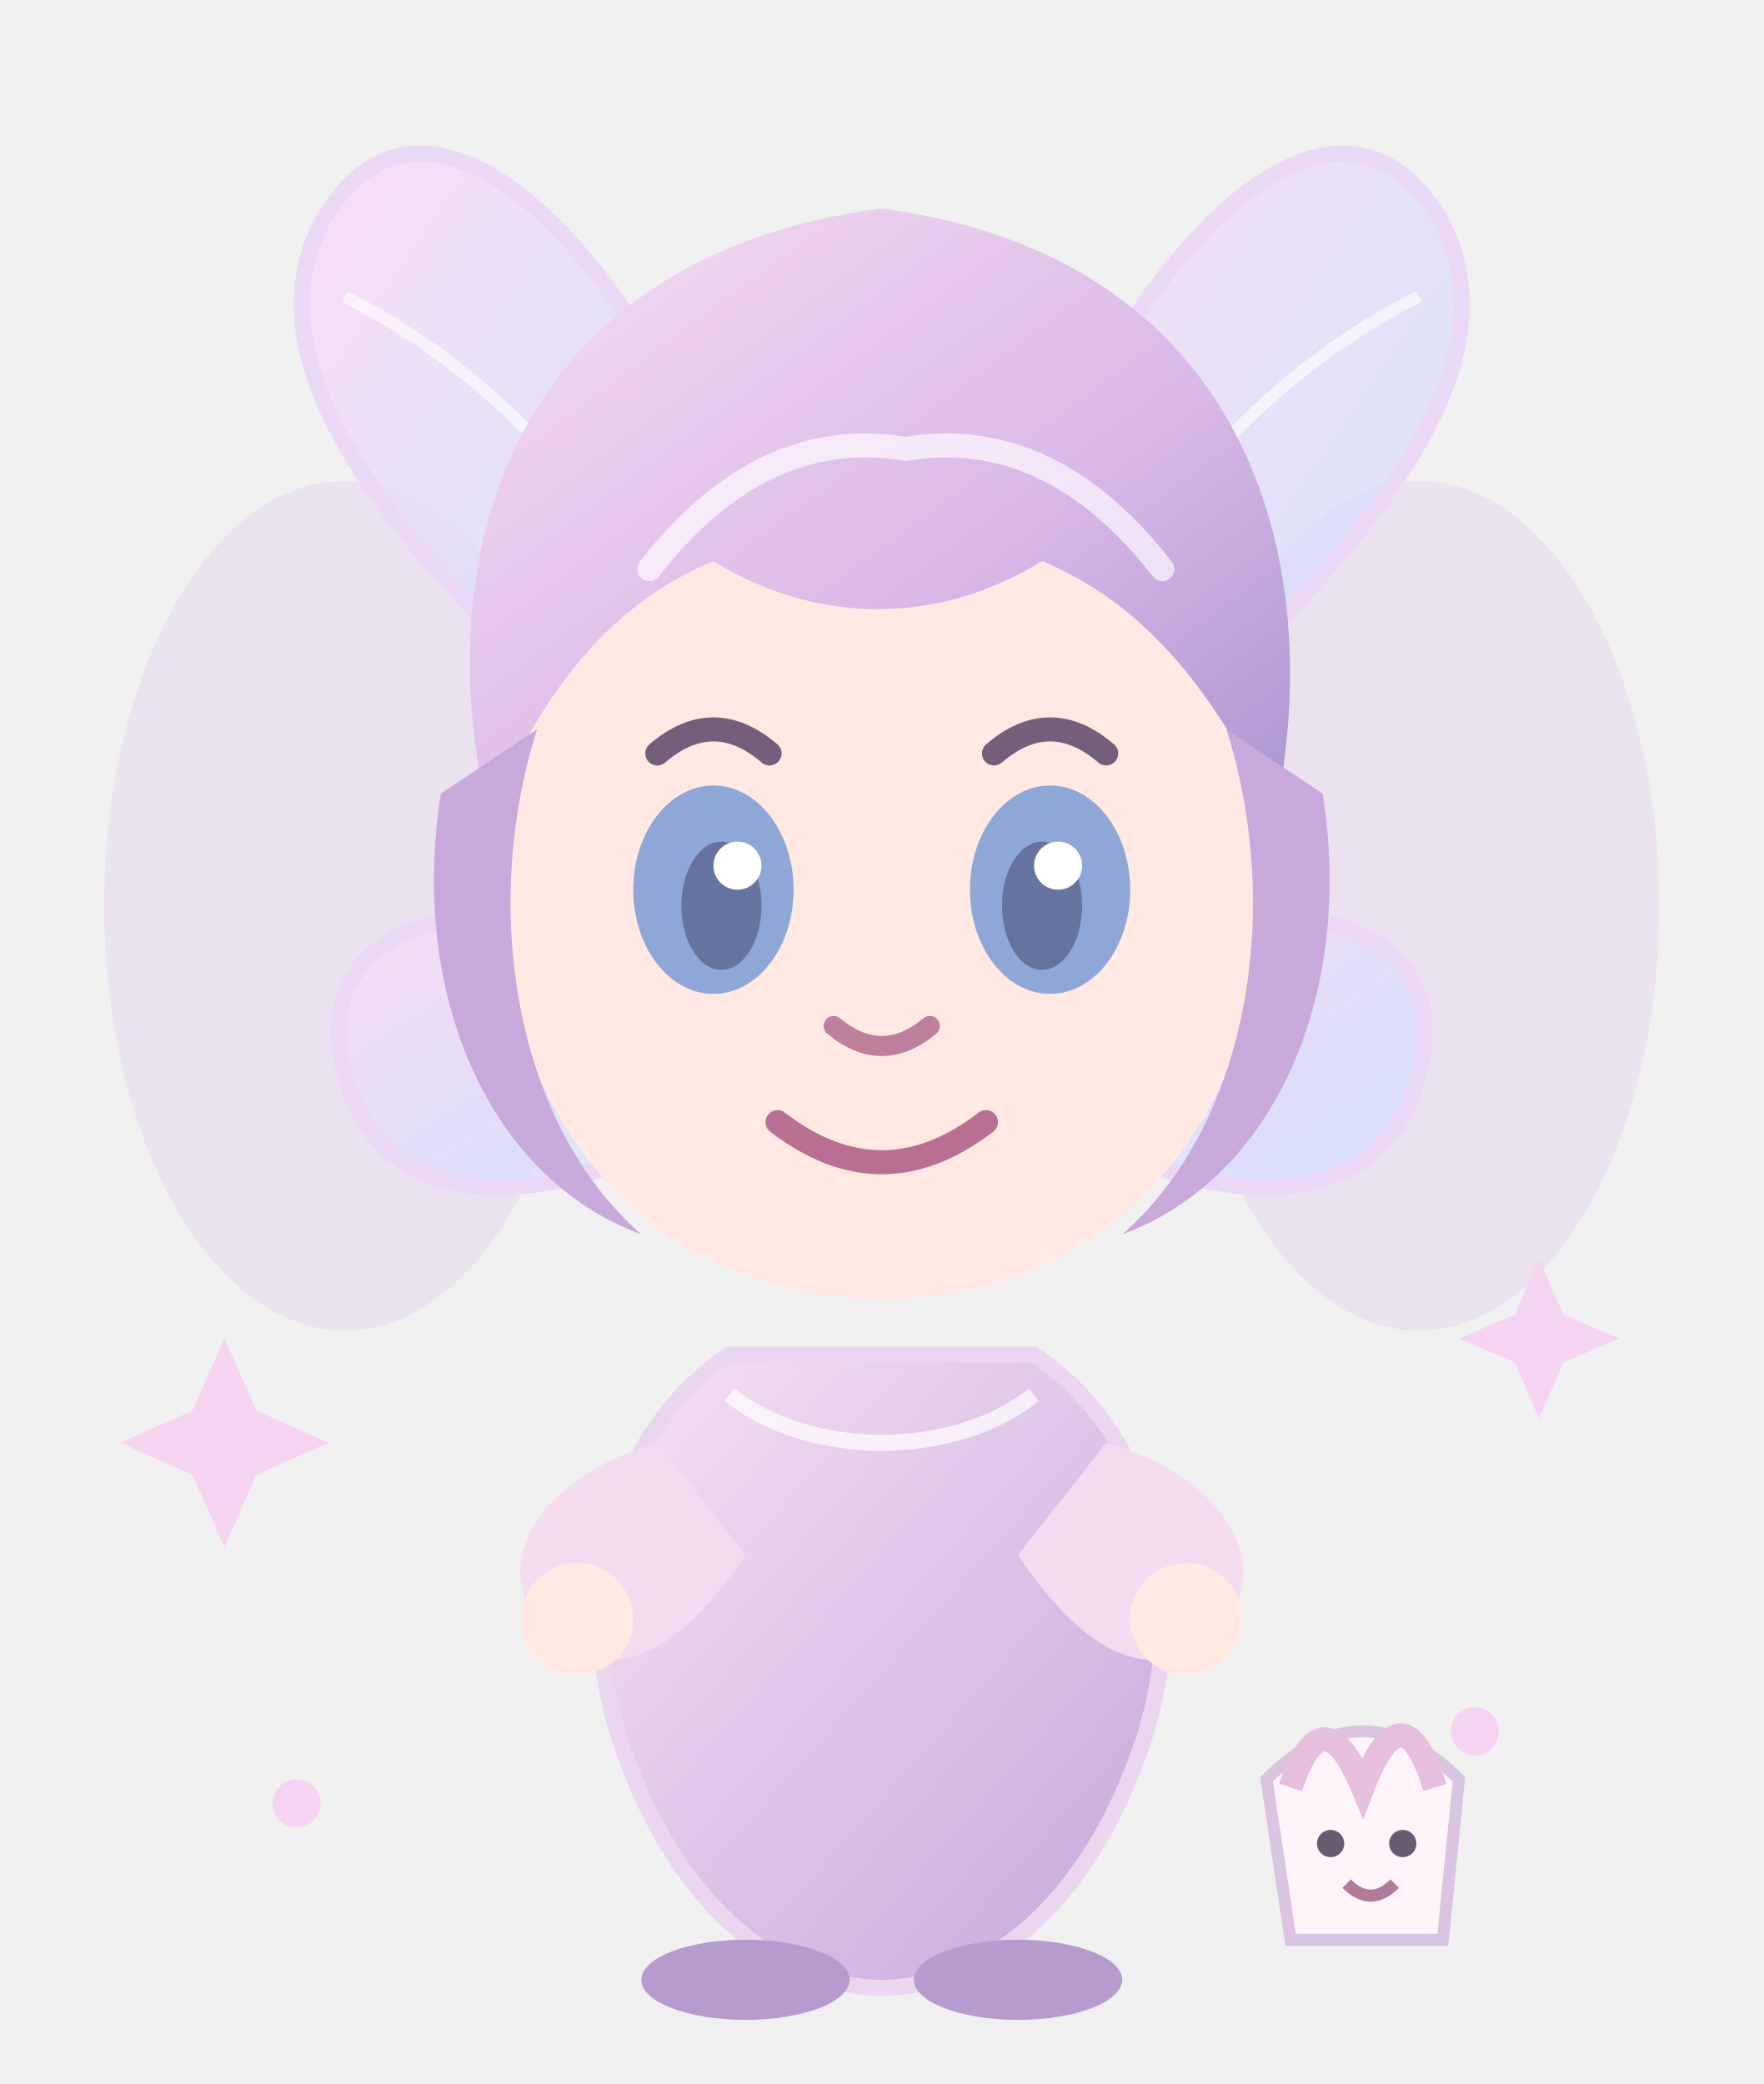
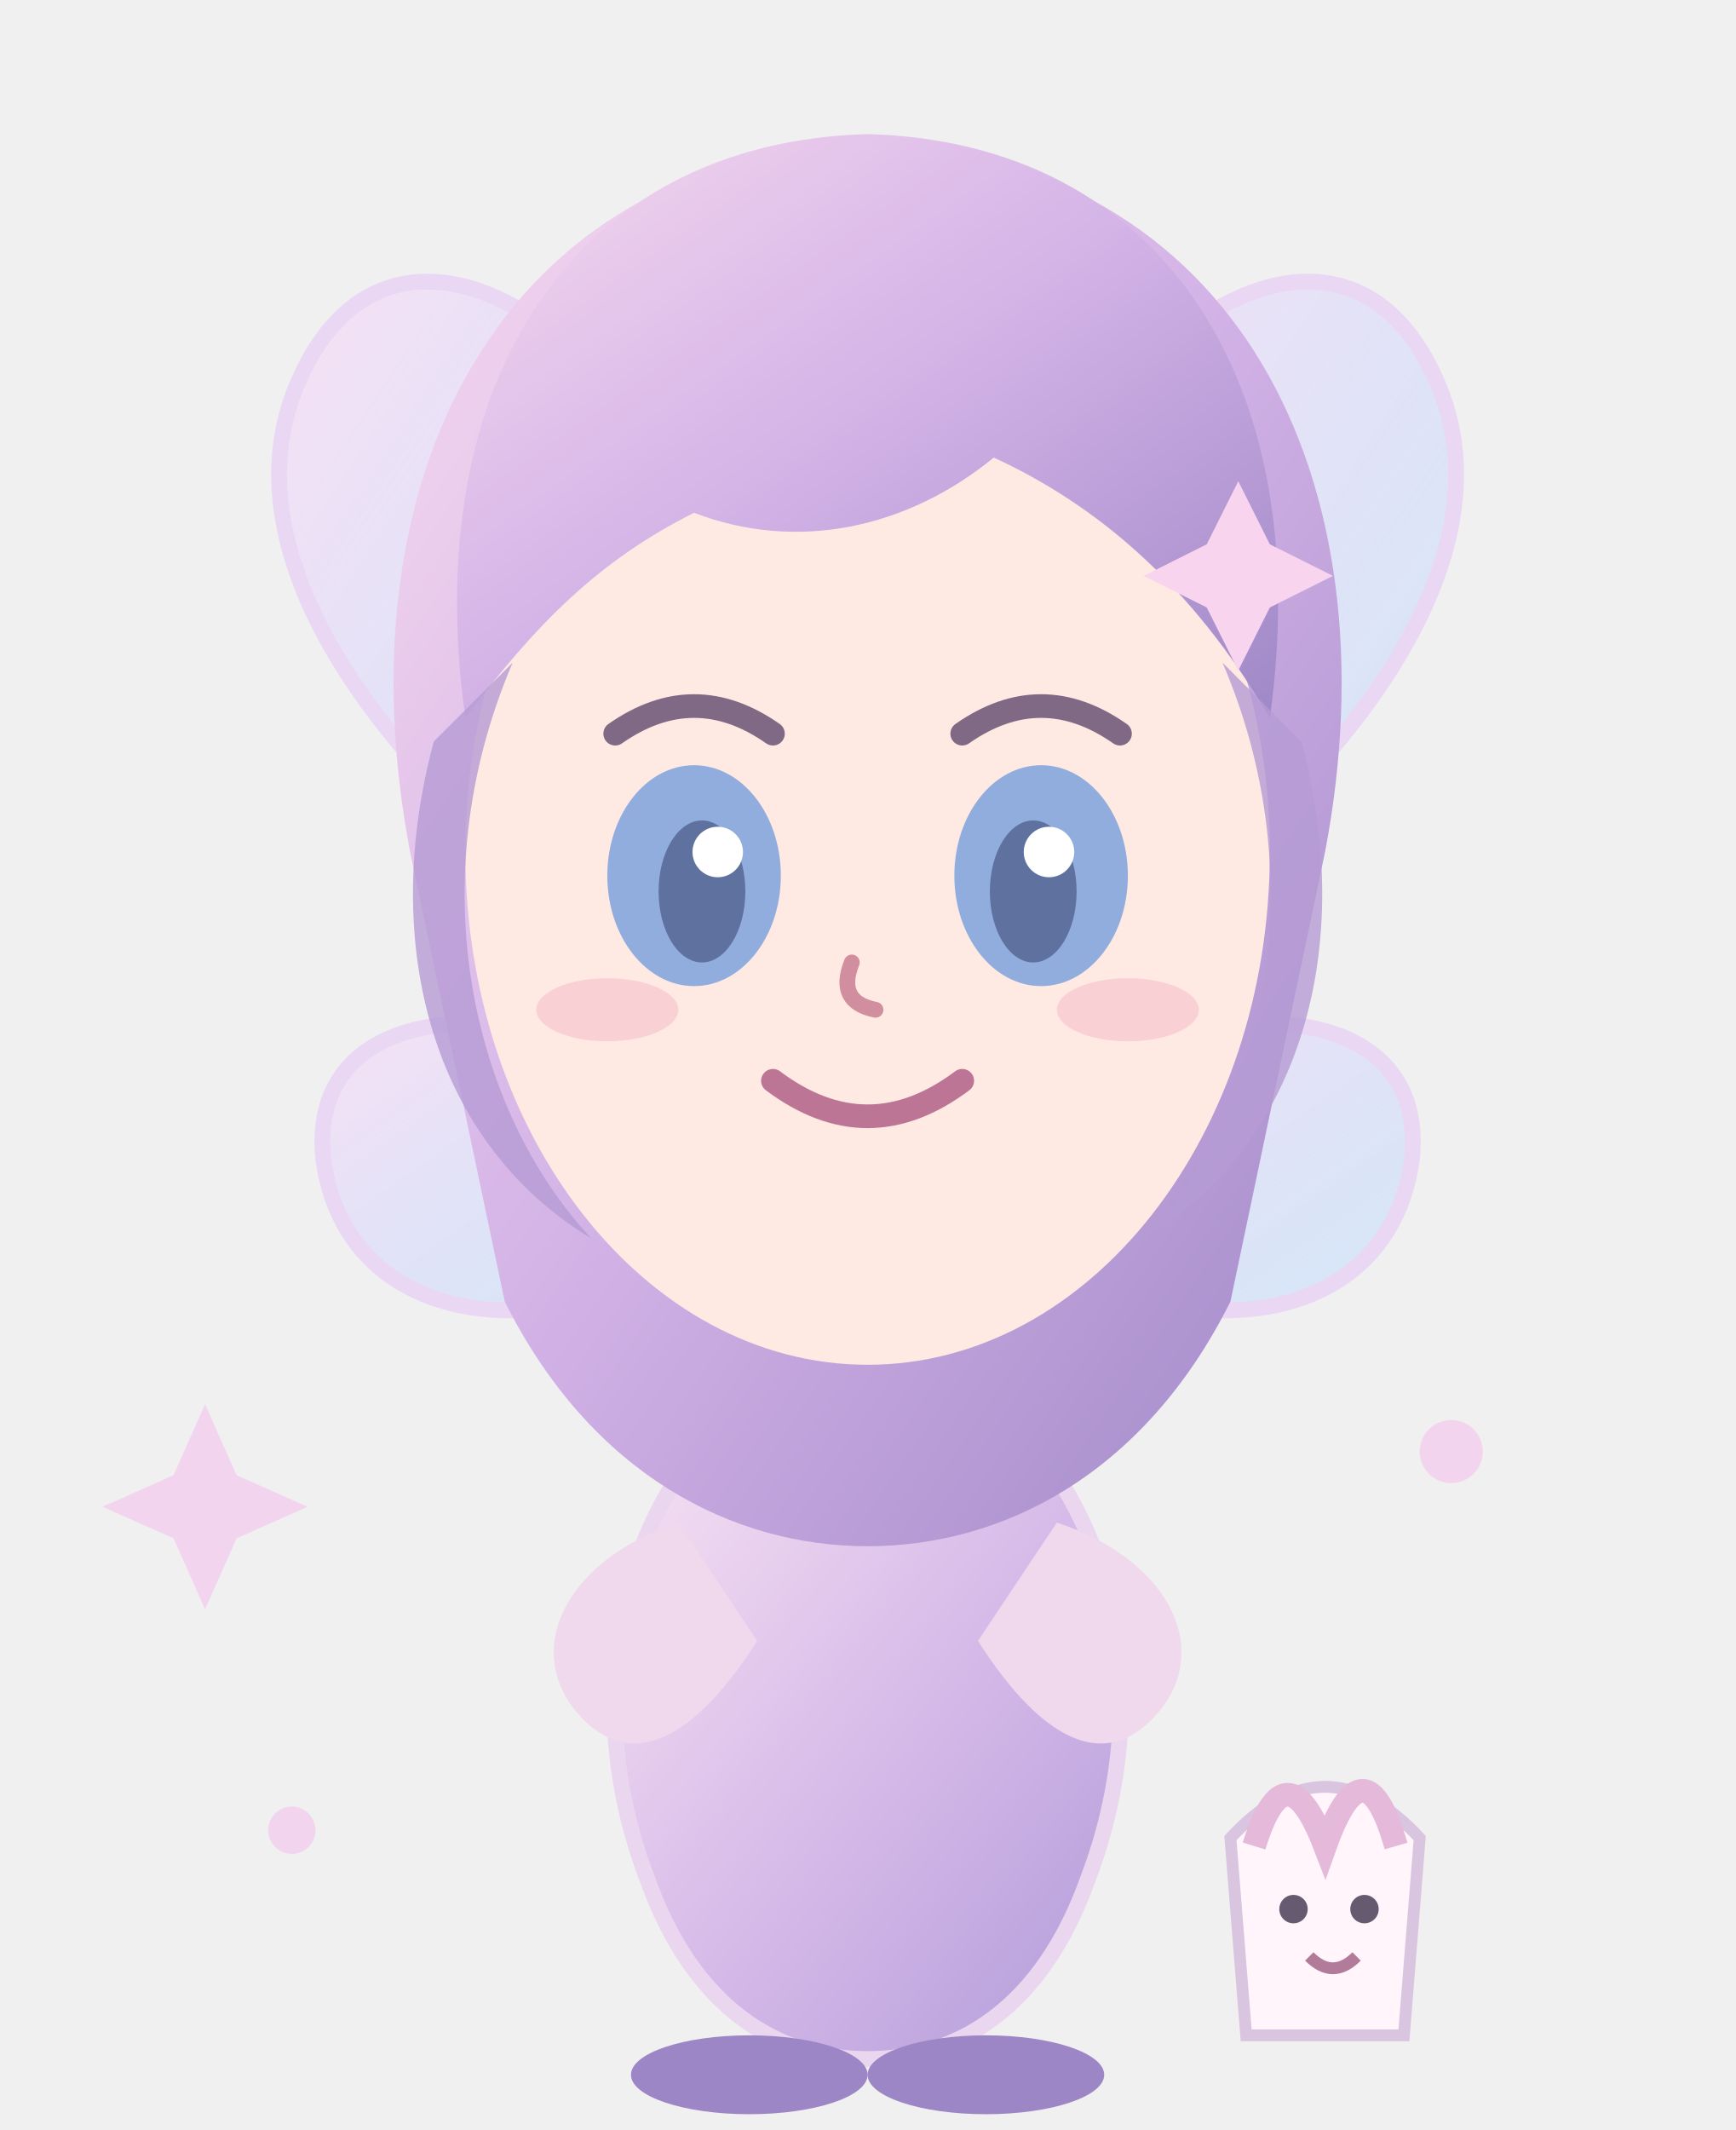
- <svg xmlns="http://www.w3.org/2000/svg" viewBox="0 0 220 260">
+ <svg xmlns="http://www.w3.org/2000/svg" viewBox="0 0 220 270">
  <defs>
    <linearGradient id="hair" x1="0" y1="0" x2="1" y2="1">
-       <stop stop-color="#f8dff1" />
-       <stop offset=".6" stop-color="#d7b8e7" />
-       <stop offset="1" stop-color="#a995cf" />
+       <stop stop-color="#f6d9ef" />
+       <stop offset=".48" stop-color="#d4b3e7" />
+       <stop offset="1" stop-color="#9f88c7" />
    </linearGradient>
    <linearGradient id="dress" x1="0" y1="0" x2="1" y2="1">
-       <stop stop-color="#f6e2f2" />
-       <stop offset="1" stop-color="#c3a7dc" />
+       <stop stop-color="#f7e3f3" />
+       <stop offset=".55" stop-color="#d4b8e8" />
+       <stop offset="1" stop-color="#b09bd8" />
    </linearGradient>
    <linearGradient id="wing" x1="0" y1="0" x2="1" y2="1">
-       <stop stop-color="#fbdcf5" stop-opacity=".9" />
-       <stop offset="1" stop-color="#c7dcff" stop-opacity=".55" />
+       <stop stop-color="#f9dff5" stop-opacity=".92" />
+       <stop offset="1" stop-color="#bcdcff" stop-opacity=".5" />
    </linearGradient>
  </defs>
-   <g opacity=".22" fill="#d8b5ef">
-     <ellipse cx="43" cy="113" rx="30" ry="53" />
-     <ellipse cx="177" cy="113" rx="30" ry="53" />
+   <g fill="url(#wing)" stroke="#e9d7f4" stroke-width="2">
+     <path d="M88 126C52 103 27 72 38 48c12-27 45-7 57 35z" />
+     <path d="M132 126c36-23 61-54 50-78-12-27-45-7-57 35z" />
+     <path d="M88 137c-28-13-49-8-47 10 3 22 30 25 52 9z" />
+     <path d="M132 137c28-13 49-8 47 10-3 22-30 25-52 9z" />
  </g>
-   <g fill="url(#wing)" stroke="#ead8f5" stroke-width="2">
-     <path d="M88 103C53 73 30 48 40 28c15-27 47 13 55 51z" />
-     <path d="M132 103c35-30 58-55 48-75-15-27-47 13-55 51z" />
-     <path d="M88 119c-29-10-50-4-45 15 5 20 30 17 51 2z" />
-     <path d="M132 119c29-10 50-4 45 15-5 20-30 17-51 2z" />
+   <path d="M91 181c-13 13-17 36-9 57 6 17 17 23 28 23s22-6 28-23c8-21 4-44-9-57z" fill="url(#dress)" stroke="#ead7ef" stroke-width="2" />
+   <path d="M87 187q23 12 46 0" fill="none" stroke="#fff" stroke-opacity=".7" stroke-width="3" />
+   <path d="M86 193c-15 5-20 17-12 25 7 7 15 1 22-10M134 193c15 5 20 17 12 25-7 7-15 1-22-10" fill="#f0d8ed" />
+   <ellipse cx="95" cy="263" rx="15" ry="5" fill="#9d86c5" />
+   <ellipse cx="125" cy="263" rx="15" ry="5" fill="#9d86c5" />
+   <path d="M52 108C43 61 63 20 110 18c47 2 67 43 58 90l-12 57c-11 22-29 31-46 31s-35-9-46-31z" fill="url(#hair)" />
+   <ellipse cx="110" cy="108" rx="51" ry="65" fill="#ffe9e3" />
+   <path d="M59 91C53 48 73 18 110 17c37 1 57 31 51 74-10-17-22-27-35-33-11 9-25 12-38 7-12 6-20 14-29 26z" fill="url(#hair)" />
+   <path d="M65 84c-12 28-5 57 10 73-20-12-27-37-20-63zM155 84c12 28 5 57-10 73 20-12 27-37 20-63z" fill="#b59bd4" opacity=".8" />
+   <ellipse cx="88" cy="111" rx="11" ry="14" fill="#91addd" />
+   <ellipse cx="132" cy="111" rx="11" ry="14" fill="#91addd" />
+   <ellipse cx="89" cy="113" rx="5.5" ry="9" fill="#5f719e" />
+   <ellipse cx="131" cy="113" rx="5.5" ry="9" fill="#5f719e" />
+   <circle cx="91" cy="108" r="3.2" fill="#fff" />
+   <circle cx="133" cy="108" r="3.2" fill="#fff" />
+   <path d="M78 93q10-7 20 0M122 93q10-7 20 0" fill="none" stroke="#806985" stroke-width="3" stroke-linecap="round" />
+   <path d="M108 122q-2 5 3 6" fill="none" stroke="#d08e9e" stroke-width="2" stroke-linecap="round" />
+   <path d="M98 137q12 9 24 0" fill="none" stroke="#bd7595" stroke-width="3" stroke-linecap="round" />
+   <ellipse cx="77" cy="128" rx="9" ry="4" fill="#f3b9c8" opacity=".5" />
+   <ellipse cx="143" cy="128" rx="9" ry="4" fill="#f3b9c8" opacity=".5" />
+   <path d="M157 61l4 8 8 4-8 4-4 8-4-8-8-4 8-4z" fill="#f8d4ef" />
+   <g fill="#f3d4ef">
+     <path d="M26 178l4 9 9 4-9 4-4 9-4-9-9-4 9-4z" />
+     <circle cx="184" cy="184" r="4" />
+     <circle cx="37" cy="232" r="3" />
  </g>
-   <g stroke="#fff" stroke-opacity=".6" fill="none" stroke-width="1.5">
-     <path d="M43 37c20 10 35 28 46 50" />
-     <path d="M177 37c-20 10-35 28-46 50" />
-   </g>
-   <path d="M91 169c-15 10-20 31-13 50 8 22 22 29 32 29s24-7 32-29c7-19 2-40-13-50z" fill="url(#dress)" stroke="#ead7ef" stroke-width="2" />
-   <path d="M91 174c10 8 28 8 38 0" fill="none" stroke="#fff" stroke-opacity=".7" stroke-width="2" />
-   <path d="M82 180c-17 5-22 18-12 25 7 5 15 1 23-11zM138 180c17 5 22 18 12 25-7 5-15 1-23-11z" fill="#f3dcef" />
-   <circle cx="72" cy="202" r="7" fill="#ffe9e1" />
-   <circle cx="148" cy="202" r="7" fill="#ffe9e1" />
-   <path d="M61 102c0-43 22-69 49-69s49 26 49 69c0 38-20 60-49 60s-49-22-49-60z" fill="#ffe9e2" />
-   <path d="M61 102c-8-33 3-70 49-76 45 6 56 43 49 76-8-17-17-27-29-32-13 8-28 8-41 0-12 5-21 15-28 32z" fill="url(#hair)" />
-   <path d="M67 91c-7 22-3 49 13 63-19-7-29-30-25-55zM153 91c7 22 3 49-13 63 19-7 29-30 25-55z" fill="#c7a9db" />
-   <ellipse cx="89" cy="111" rx="10" ry="13" fill="#8fa7d7" />
-   <ellipse cx="131" cy="111" rx="10" ry="13" fill="#8fa7d7" />
-   <ellipse cx="90" cy="113" rx="5" ry="8" fill="#66739f" />
-   <ellipse cx="130" cy="113" rx="5" ry="8" fill="#66739f" />
-   <circle cx="92" cy="108" r="3" fill="#fff" />
-   <circle cx="132" cy="108" r="3" fill="#fff" />
-   <path d="M82 94q7-6 14 0M124 94q7-6 14 0" fill="none" stroke="#745f7b" stroke-width="3" stroke-linecap="round" />
-   <path d="M104 128q6 5 12 0" fill="none" stroke="#bd7f9b" stroke-width="2.5" stroke-linecap="round" />
-   <path d="M97 140q13 10 26 0" fill="none" stroke="#b96f91" stroke-width="3" stroke-linecap="round" />
-   <path d="M81 71q14-18 32-15 18-3 32 15" fill="none" stroke="#fff" stroke-opacity=".65" stroke-width="3" stroke-linecap="round" />
-   <ellipse cx="93" cy="247" rx="13" ry="5" fill="#b69bcf" />
-   <ellipse cx="127" cy="247" rx="13" ry="5" fill="#b69bcf" />
-   <g fill="#f4d4f1">
-     <path d="M28 167l4 9 9 4-9 4-4 9-4-9-9-4 9-4z" />
-     <path d="M192 157l3 7 7 3-7 3-3 7-3-7-7-3 7-3z" />
-     <circle cx="37" cy="225" r="3" />
-     <circle cx="184" cy="216" r="3" />
-   </g>
-   <g transform="translate(158 212)">
-     <path d="M0 10q12-12 24 0l-2 20H3z" fill="#fff4fa" stroke="#d9c5df" stroke-width="1.5" />
-     <path d="M3 11q4-12 9 0 5-13 9 0" fill="none" stroke="#e6bfdc" stroke-width="3" />
-     <circle cx="8" cy="18" r="1.7" fill="#695c72" />
-     <circle cx="17" cy="18" r="1.7" fill="#695c72" />
-     <path d="M10 23q3 3 6 0" fill="none" stroke="#b17b99" stroke-width="1.5" />
+   <g transform="translate(155 222)">
+     <path d="M1 11q12-13 24 0l-2 25H3z" fill="#fff5fb" stroke="#d9c5df" stroke-width="1.5" />
+     <path d="M4 12q4-13 9 0 5-14 9 0" fill="none" stroke="#e4b9da" stroke-width="3" />
+     <circle cx="9" cy="20" r="1.8" fill="#665a70" />
+     <circle cx="18" cy="20" r="1.8" fill="#665a70" />
+     <path d="M11 26q3 3 6 0" fill="none" stroke="#b17b99" stroke-width="1.5" />
  </g>
</svg>
